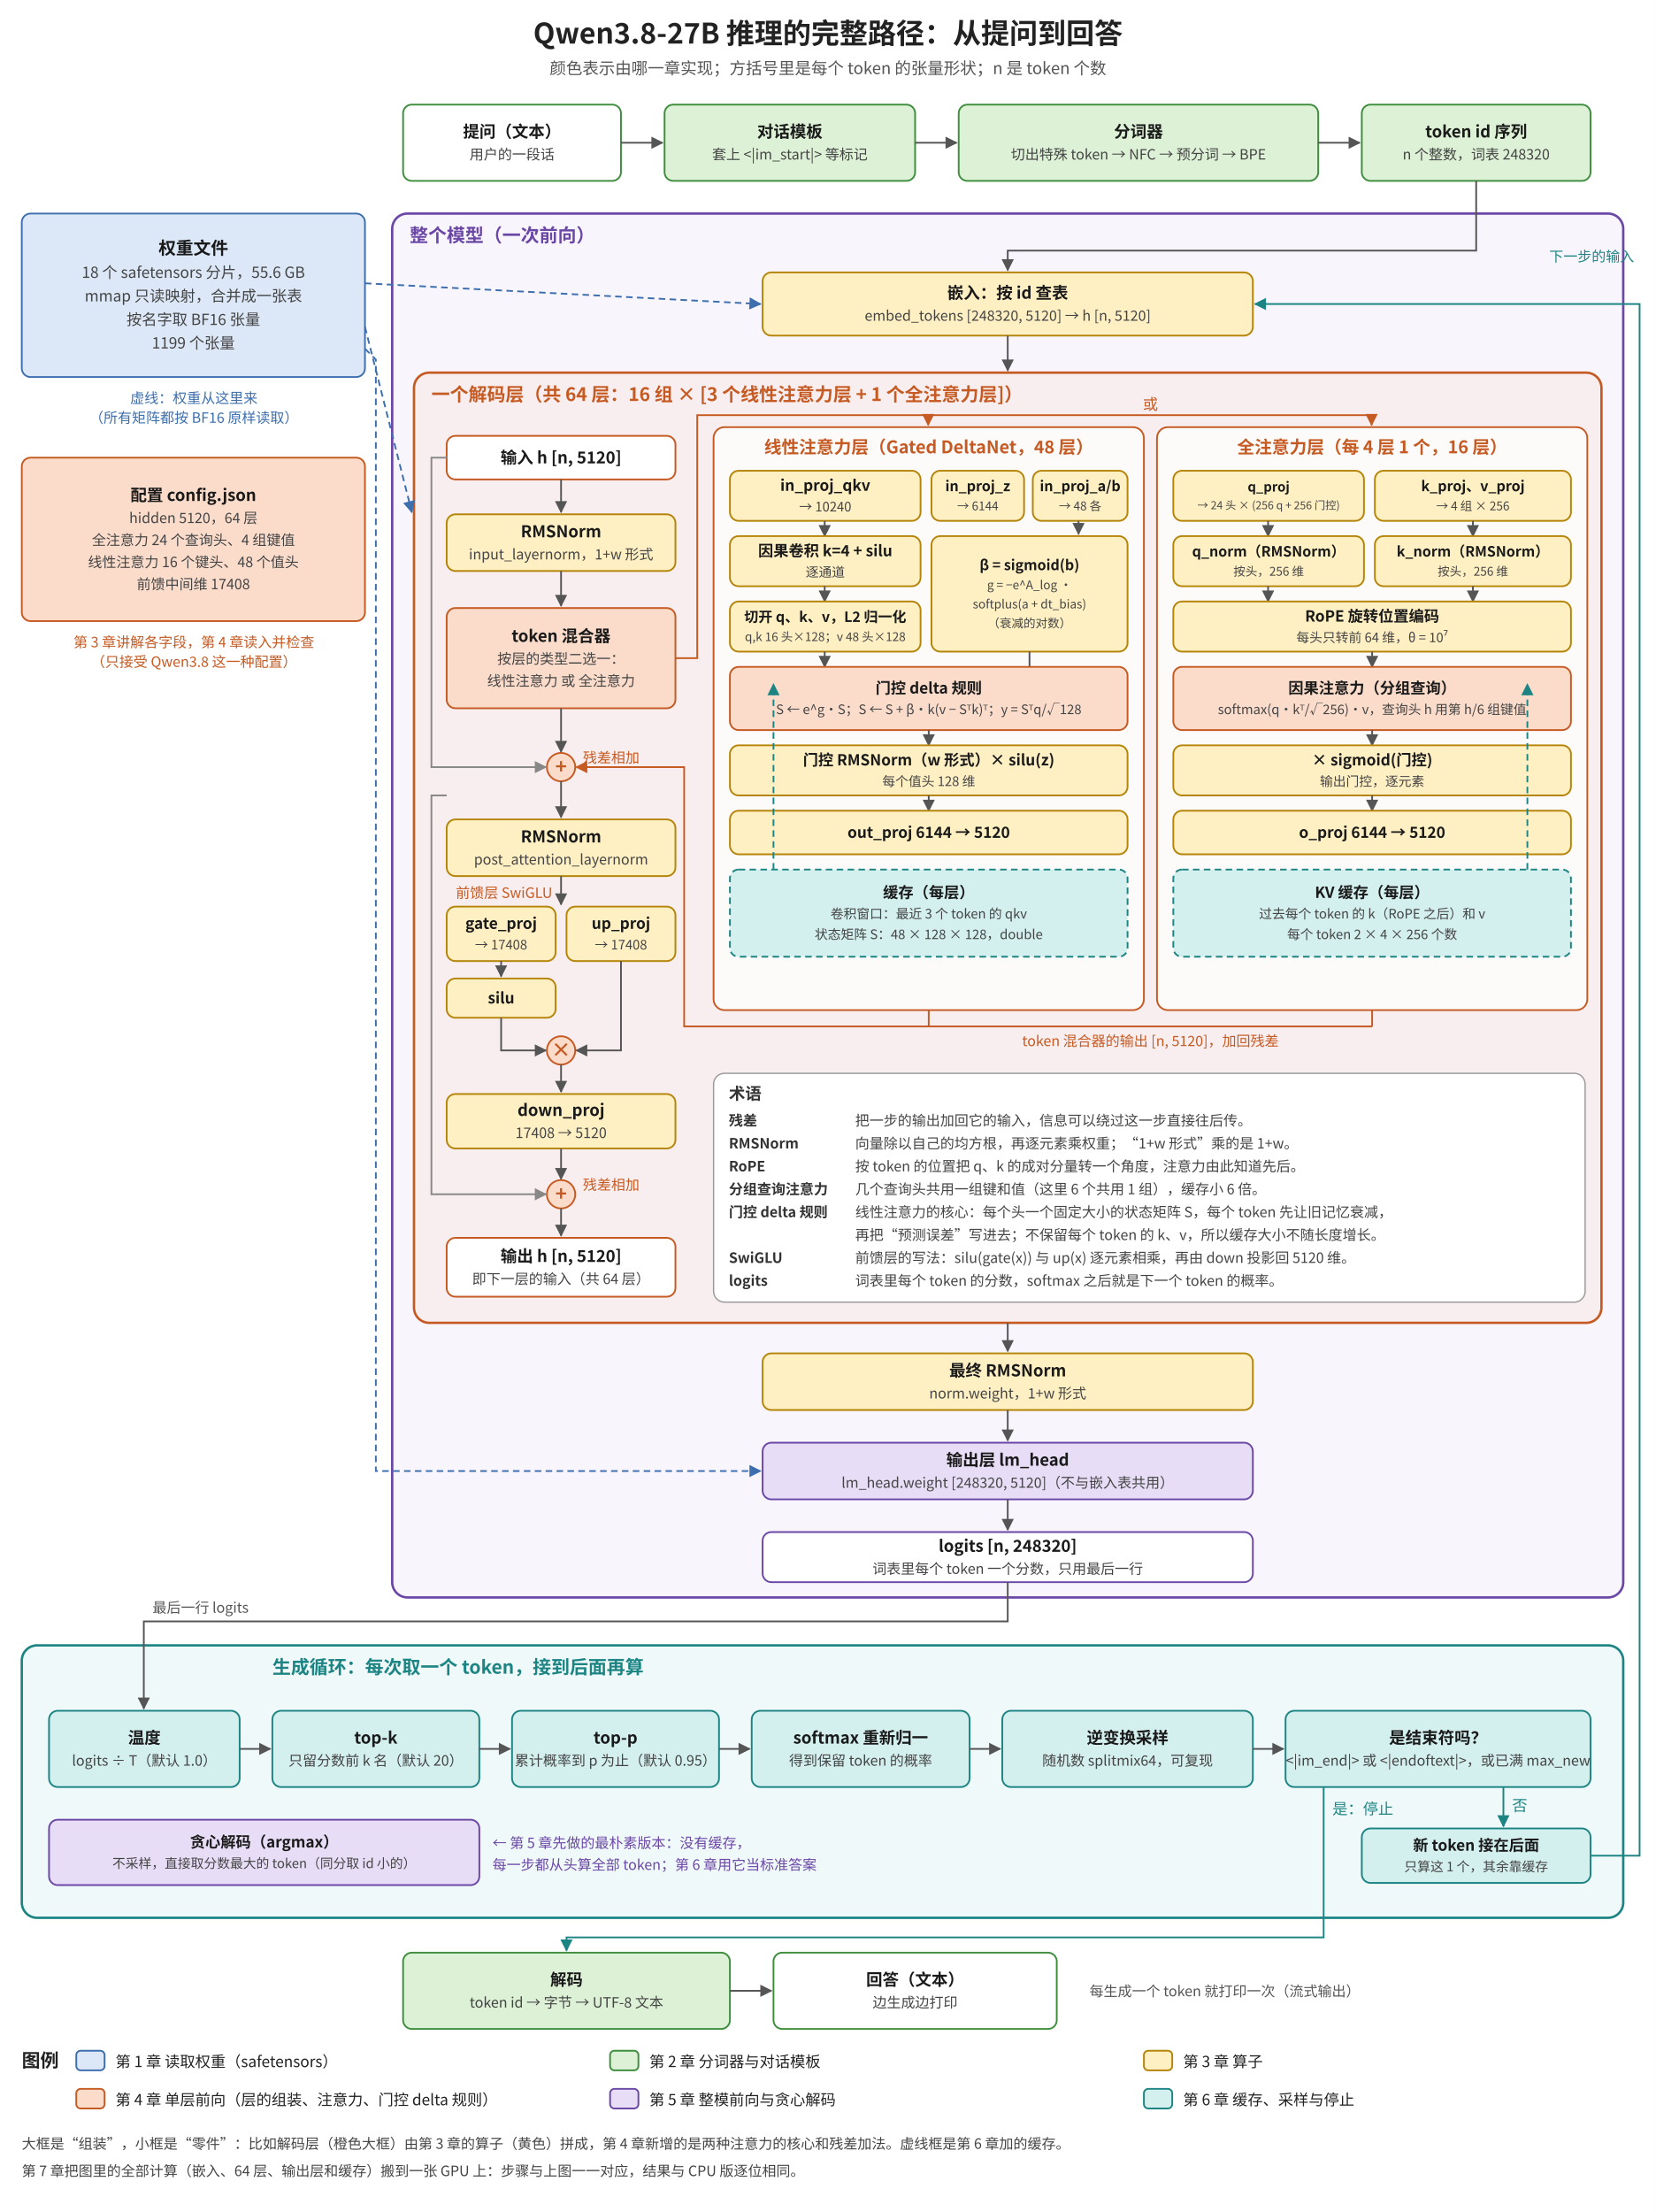
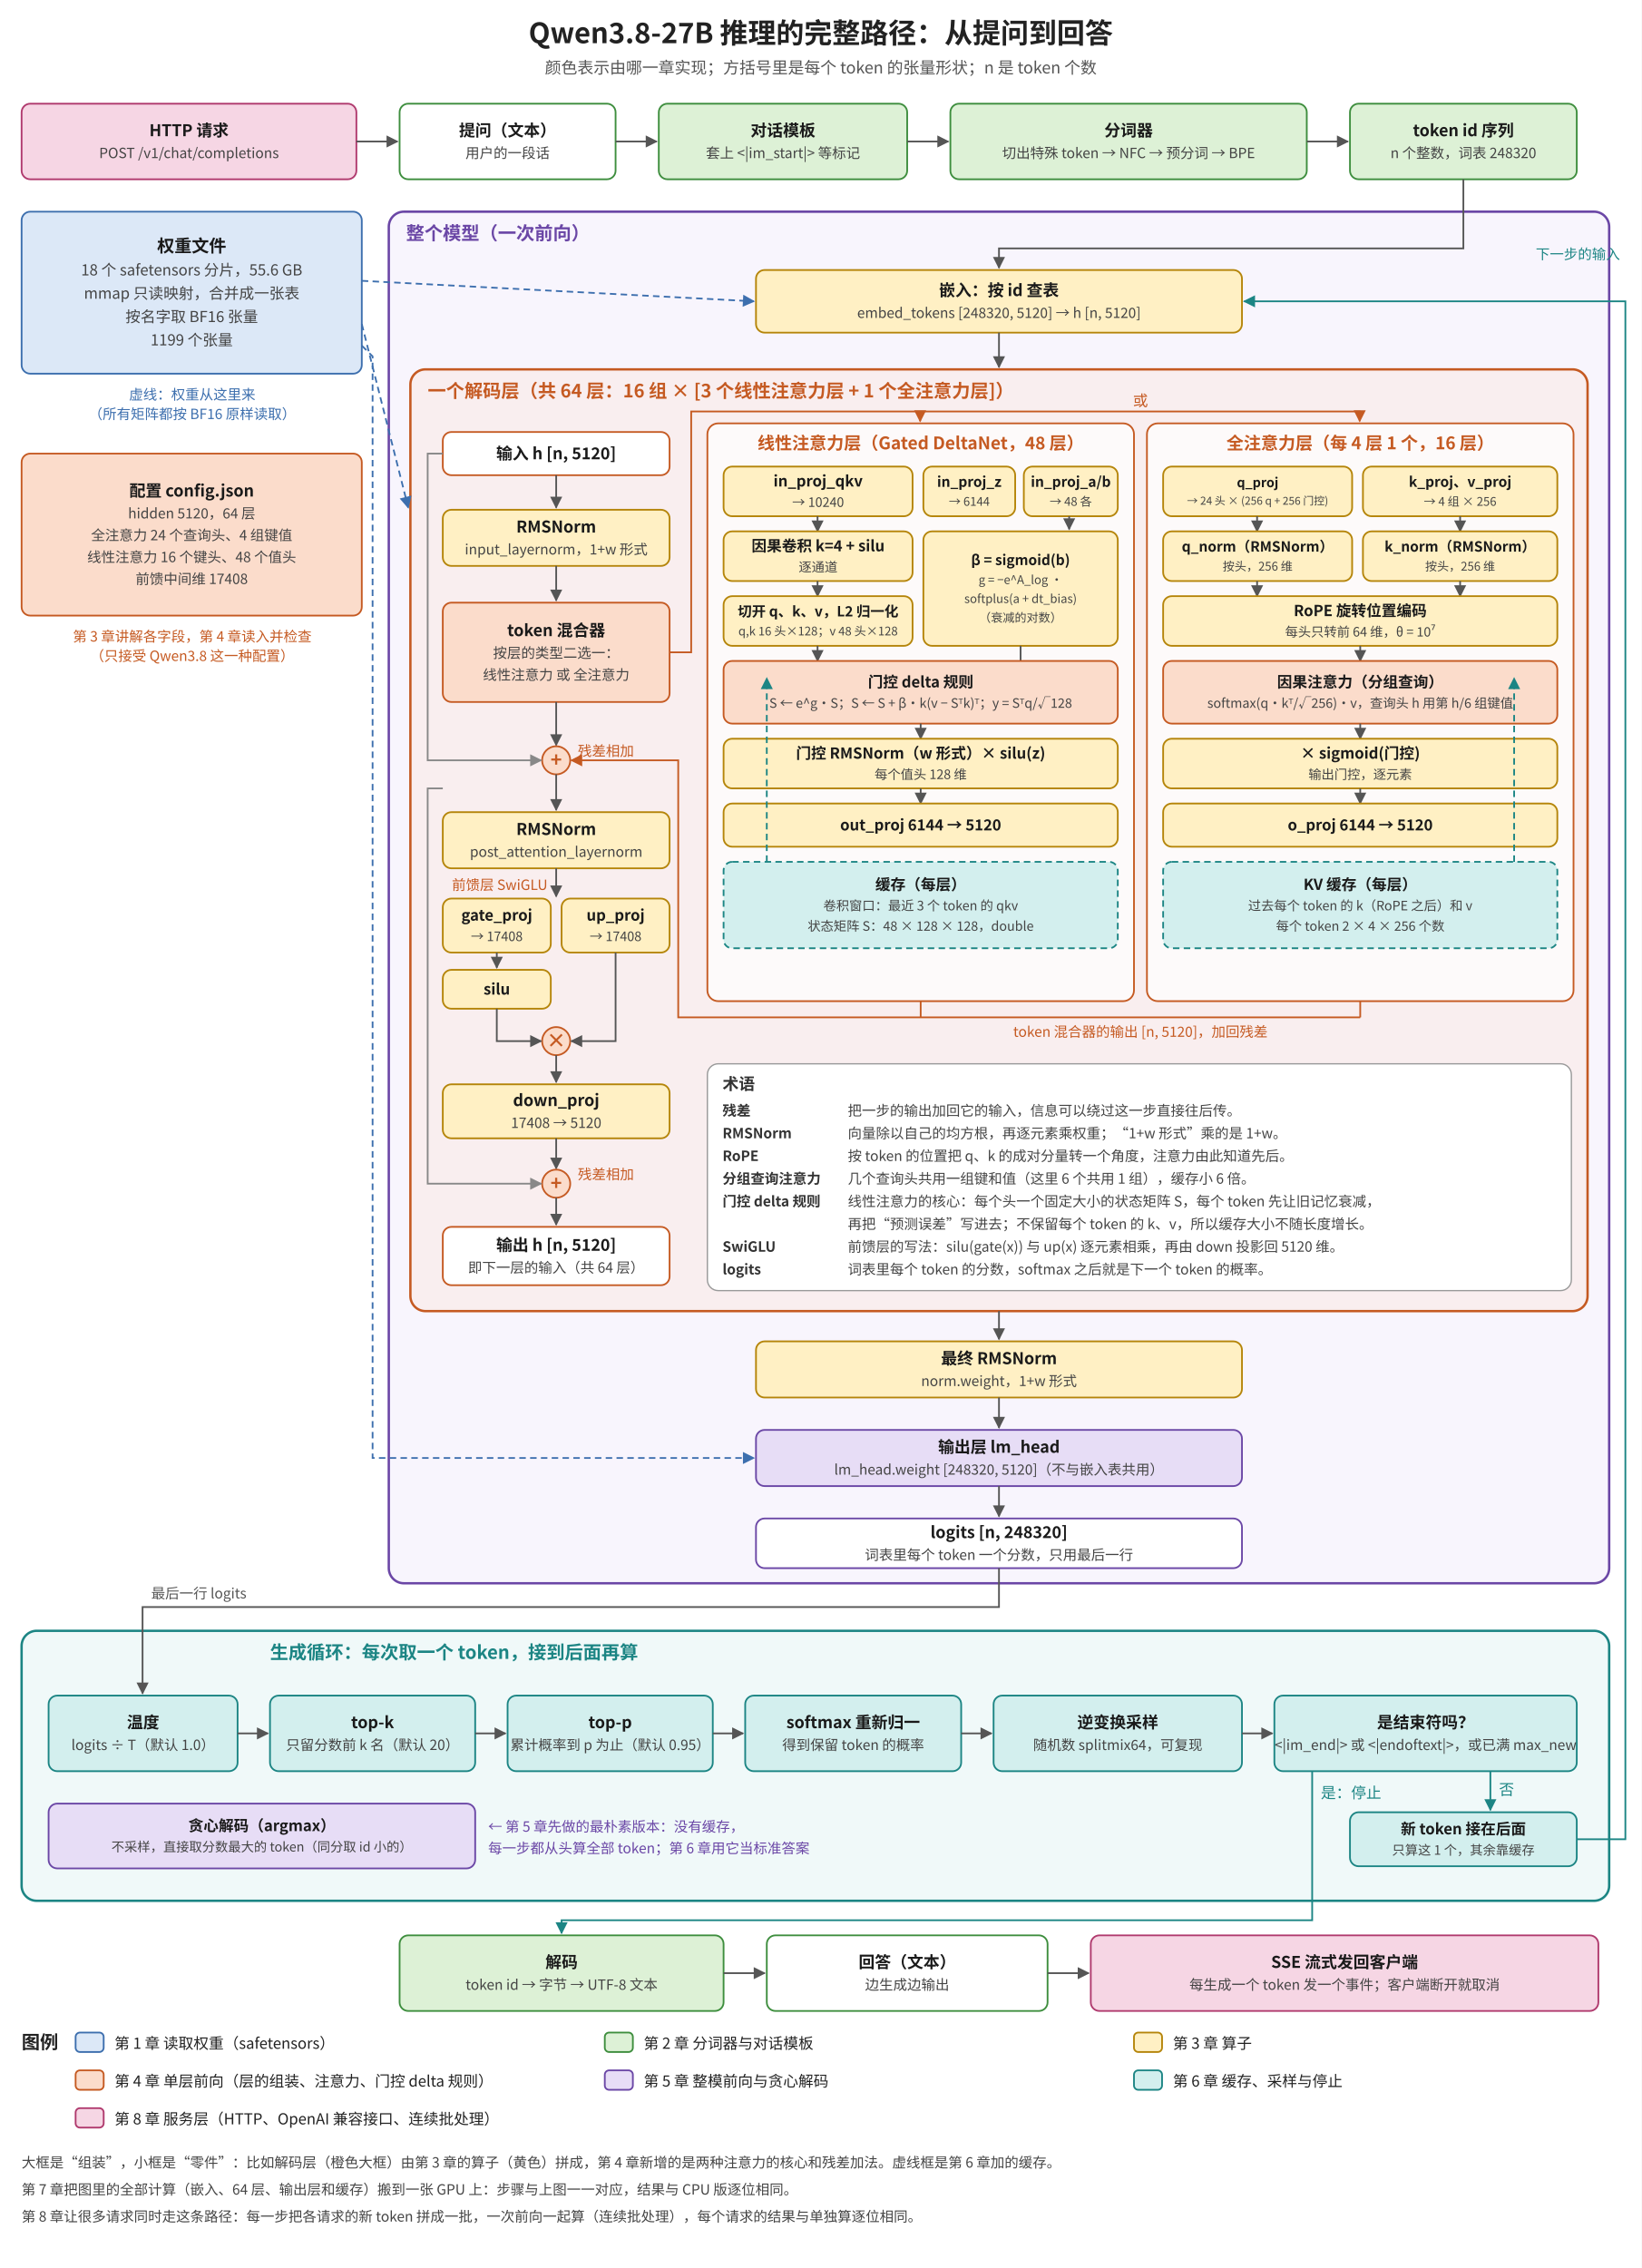
- <svg xmlns="http://www.w3.org/2000/svg" width="1520" height="2030" viewBox="0 0 1520 2030" font-family="PingFang SC, Hiragino Sans GB, Noto Sans CJK SC, Source Han Sans SC, Microsoft YaHei, WenQuanYi Zen Hei, sans-serif">
+ <svg xmlns="http://www.w3.org/2000/svg" width="1520" height="2100" viewBox="0 0 1520 2100" font-family="PingFang SC, Hiragino Sans GB, Noto Sans CJK SC, Source Han Sans SC, Microsoft YaHei, WenQuanYi Zen Hei, sans-serif">
  <defs>
    <marker id="ah" viewBox="0 0 10 10" refX="9" refY="5" markerWidth="7" markerHeight="7" orient="auto-start-reverse">
      <path d="M0,0 L10,5 L0,10 z" fill="context-stroke" />
    </marker>
  </defs>
-   <rect width="1520" height="2030" fill="#FFFFFF" />
+   <rect width="1520" height="2100" fill="#FFFFFF" />
  <text x="760.0" y="40" font-size="26" text-anchor="middle" font-weight="bold" fill="#222">Qwen3.8-27B 推理的完整路径：从提问到回答</text>
  <text x="760.0" y="68" font-size="15" text-anchor="middle" font-weight="normal" fill="#555">颜色表示由哪一章实现；方括号里是每个 token 的张量形状；n 是 token 个数</text>
+   <rect x="20" y="96" width="310" height="70" rx="8" fill="#F6D6E4" stroke="#B03A6E" stroke-width="1.6" />
+   <text x="175.0" y="126.125" font-size="15" text-anchor="middle" font-weight="bold" fill="#1a1a1a">HTTP 请求</text>
+   <text x="175.0" y="146.375" font-size="13" text-anchor="middle" font-weight="normal" fill="#444">POST /v1/chat/completions</text>
+   <path d="M330,131 L368,131" fill="none" stroke="#555" stroke-width="1.6" marker-end="url(#ah)" />
  <rect x="370" y="96" width="200" height="70" rx="8" fill="#FFFFFF" stroke="#3E8E3E" stroke-width="1.6" />
  <text x="470.0" y="126.125" font-size="15" text-anchor="middle" font-weight="bold" fill="#1a1a1a">提问（文本）</text>
  <text x="470.0" y="146.375" font-size="13" text-anchor="middle" font-weight="normal" fill="#444">用户的一段话</text>
  <rect x="610" y="96" width="230" height="70" rx="8" fill="#DDF1D6" stroke="#3E8E3E" stroke-width="1.6" />
  <text x="725.0" y="126.125" font-size="15" text-anchor="middle" font-weight="bold" fill="#1a1a1a">对话模板</text>
  <text x="725.0" y="146.375" font-size="13" text-anchor="middle" font-weight="normal" fill="#444">套上 &lt;|im_start|&gt; 等标记</text>
  <rect x="880" y="96" width="330" height="70" rx="8" fill="#DDF1D6" stroke="#3E8E3E" stroke-width="1.6" />
  <text x="1045.0" y="126.125" font-size="15" text-anchor="middle" font-weight="bold" fill="#1a1a1a">分词器</text>
  <text x="1045.0" y="146.375" font-size="13" text-anchor="middle" font-weight="normal" fill="#444">切出特殊 token → NFC → 预分词 → BPE</text>
  <rect x="1250" y="96" width="210" height="70" rx="8" fill="#DDF1D6" stroke="#3E8E3E" stroke-width="1.6" />
  <text x="1355.0" y="126.125" font-size="15" text-anchor="middle" font-weight="bold" fill="#1a1a1a">token id 序列</text>
  <text x="1355.0" y="146.375" font-size="13" text-anchor="middle" font-weight="normal" fill="#444">n 个整数，词表 248320</text>
  <path d="M570,131 L608,131" fill="none" stroke="#555" stroke-width="1.6" marker-end="url(#ah)" />
  <path d="M840,131 L878,131" fill="none" stroke="#555" stroke-width="1.6" marker-end="url(#ah)" />
  <path d="M1210,131 L1248,131" fill="none" stroke="#555" stroke-width="1.6" marker-end="url(#ah)" />
  <rect x="360" y="196" width="1130" height="1270" rx="14" fill="#E7DDF6" fill-opacity="0.3" stroke="#6B47A6" stroke-width="2.2" />
  <text x="376" y="222" font-size="17" text-anchor="start" font-weight="bold" fill="#6B47A6">整个模型（一次前向）</text>
  <path d="M1355,166 L1355,230 L925,230 L925,248" fill="none" stroke="#555" stroke-width="1.6" marker-end="url(#ah)" />
  <rect x="700" y="250" width="450" height="58" rx="8" fill="#FFF0C4" stroke="#B5850A" stroke-width="1.6" />
  <text x="925.0" y="274.125" font-size="15" text-anchor="middle" font-weight="bold" fill="#1a1a1a">嵌入：按 id 查表</text>
  <text x="925.0" y="294.375" font-size="13" text-anchor="middle" font-weight="normal" fill="#444">embed_tokens [248320, 5120] → h [n, 5120]</text>
  <path d="M925,308 L925,340" fill="none" stroke="#555" stroke-width="1.6" marker-end="url(#ah)" />
  <rect x="380" y="342" width="1090" height="872" rx="14" fill="#FBDCCB" fill-opacity="0.3" stroke="#C55A22" stroke-width="2.2" />
  <text x="396" y="368" font-size="17" text-anchor="start" font-weight="bold" fill="#C55A22">一个解码层（共 64 层：16 组 × [3 个线性注意力层 + 1 个全注意力层]）</text>
  <rect x="410" y="400" width="210" height="40" rx="8" fill="#FFFFFF" stroke="#C55A22" stroke-width="1.6" />
  <text x="515.0" y="425.25" font-size="15" text-anchor="middle" font-weight="bold" fill="#1a1a1a">输入 h [n, 5120]</text>
  <path d="M515.0,440 L515.0,470" fill="none" stroke="#555" stroke-width="1.6" marker-end="url(#ah)" />
  <rect x="410" y="472" width="210" height="52" rx="8" fill="#FFF0C4" stroke="#B5850A" stroke-width="1.6" />
  <text x="515.0" y="493.125" font-size="15" text-anchor="middle" font-weight="bold" fill="#1a1a1a">RMSNorm</text>
  <text x="515.0" y="513.375" font-size="13" text-anchor="middle" font-weight="normal" fill="#444">input_layernorm，1+w 形式</text>
  <path d="M515.0,524 L515.0,556" fill="none" stroke="#555" stroke-width="1.6" marker-end="url(#ah)" />
  <rect x="410" y="558" width="210" height="92" rx="8" fill="#FBDCCB" stroke="#C55A22" stroke-width="1.6" />
  <text x="515.0" y="589.0" font-size="15" text-anchor="middle" font-weight="bold" fill="#1a1a1a">token 混合器</text>
  <text x="515.0" y="609.25" font-size="13" text-anchor="middle" font-weight="normal" fill="#444">按层的类型二选一：</text>
  <text x="515.0" y="629.5" font-size="13" text-anchor="middle" font-weight="normal" fill="#444">线性注意力 或 全注意力</text>
  <path d="M620,604 L640,604 L640,381 L1259,381 L1259,390" fill="none" stroke="#C55A22" stroke-width="1.6" marker-end="url(#ah)" />
  <path d="M852,381 L852,390" fill="none" stroke="#C55A22" stroke-width="1.6" marker-end="url(#ah)" />
  <text x="1056" y="376" font-size="14" text-anchor="middle" font-weight="normal" fill="#C55A22">或</text>
  <path d="M515.0,650 L515.0,690" fill="none" stroke="#555" stroke-width="1.6" marker-end="url(#ah)" />
  <circle cx="515.0" cy="704" r="13" fill="#FBDCCB" stroke="#C55A22" stroke-width="1.6" />
  <text x="515.0" y="710" font-size="18" text-anchor="middle" font-weight="bold" fill="#C55A22">+</text>
  <path d="M410,420 L396,420 L396,704 L501.0,704" fill="none" stroke="#888" stroke-width="1.6" marker-end="url(#ah)" />
  <text x="535.0" y="700" font-size="13" text-anchor="start" font-weight="normal" fill="#C55A22">残差相加</text>
  <path d="M515.0,717 L515.0,750" fill="none" stroke="#555" stroke-width="1.6" marker-end="url(#ah)" />
  <rect x="410" y="752" width="210" height="52" rx="8" fill="#FFF0C4" stroke="#B5850A" stroke-width="1.6" />
  <text x="515.0" y="773.125" font-size="15" text-anchor="middle" font-weight="bold" fill="#1a1a1a">RMSNorm</text>
  <text x="515.0" y="793.375" font-size="13" text-anchor="middle" font-weight="normal" fill="#444">post_attention_layernorm</text>
  <path d="M515.0,804 L515.0,830" fill="none" stroke="#555" stroke-width="1.6" marker-end="url(#ah)" />
  <rect x="410" y="832" width="100" height="50" rx="8" fill="#FFF0C4" stroke="#B5850A" stroke-width="1.6" />
  <text x="460.0" y="852.45" font-size="14" text-anchor="middle" font-weight="bold" fill="#1a1a1a">gate_proj</text>
  <text x="460.0" y="871.35" font-size="12" text-anchor="middle" font-weight="normal" fill="#444">→ 17408</text>
  <rect x="520" y="832" width="100" height="50" rx="8" fill="#FFF0C4" stroke="#B5850A" stroke-width="1.6" />
  <text x="570.0" y="852.45" font-size="14" text-anchor="middle" font-weight="bold" fill="#1a1a1a">up_proj</text>
  <text x="570.0" y="871.35" font-size="12" text-anchor="middle" font-weight="normal" fill="#444">→ 17408</text>
  <rect x="410" y="898" width="100" height="36" rx="8" fill="#FFF0C4" stroke="#B5850A" stroke-width="1.6" />
  <text x="460.0" y="920.9" font-size="14" text-anchor="middle" font-weight="bold" fill="#1a1a1a">silu</text>
  <path d="M460,882 L460,896" fill="none" stroke="#555" stroke-width="1.6" marker-end="url(#ah)" />
  <circle cx="515.0" cy="964" r="13" fill="#FBDCCB" stroke="#C55A22" stroke-width="1.6" />
  <text x="515.0" y="970" font-size="18" text-anchor="middle" font-weight="bold" fill="#C55A22">×</text>
  <path d="M460,934 L460,964 L501.0,964" fill="none" stroke="#555" stroke-width="1.6" marker-end="url(#ah)" />
  <path d="M570,882 L570,964 L529.0,964" fill="none" stroke="#555" stroke-width="1.6" marker-end="url(#ah)" />
  <path d="M515.0,977 L515.0,1002" fill="none" stroke="#555" stroke-width="1.6" marker-end="url(#ah)" />
  <rect x="410" y="1004" width="210" height="50" rx="8" fill="#FFF0C4" stroke="#B5850A" stroke-width="1.6" />
  <text x="515.0" y="1024.125" font-size="15" text-anchor="middle" font-weight="bold" fill="#1a1a1a">down_proj</text>
  <text x="515.0" y="1044.375" font-size="13" text-anchor="middle" font-weight="normal" fill="#444">17408 → 5120</text>
  <text x="507.0" y="824" font-size="13" text-anchor="end" font-weight="normal" fill="#C55A22">前馈层 SwiGLU</text>
  <path d="M515.0,1054 L515.0,1082" fill="none" stroke="#555" stroke-width="1.6" marker-end="url(#ah)" />
  <circle cx="515.0" cy="1096" r="13" fill="#FBDCCB" stroke="#C55A22" stroke-width="1.6" />
  <text x="515.0" y="1102" font-size="18" text-anchor="middle" font-weight="bold" fill="#C55A22">+</text>
  <path d="M410,730 L396,730 L396,1096 L501.0,1096" fill="none" stroke="#888" stroke-width="1.6" marker-end="url(#ah)" />
  <text x="535.0" y="1092" font-size="13" text-anchor="start" font-weight="normal" fill="#C55A22">残差相加</text>
  <path d="M515.0,1109 L515.0,1134" fill="none" stroke="#555" stroke-width="1.6" marker-end="url(#ah)" />
  <rect x="410" y="1136" width="210" height="54" rx="8" fill="#FFFFFF" stroke="#C55A22" stroke-width="1.6" />
  <text x="515.0" y="1158.125" font-size="15" text-anchor="middle" font-weight="bold" fill="#1a1a1a">输出 h [n, 5120]</text>
  <text x="515.0" y="1178.375" font-size="13" text-anchor="middle" font-weight="normal" fill="#444">即下一层的输入（共 64 层）</text>
  <rect x="655" y="392" width="395" height="535" rx="10" fill="#FFFFFF" fill-opacity="0.7" stroke="#C55A22" stroke-width="1.6" />
  <text x="852.5" y="416" font-size="16" text-anchor="middle" font-weight="bold" fill="#C55A22">线性注意力层（Gated DeltaNet，48 层）</text>
  <rect x="670" y="432" width="175" height="46" rx="8" fill="#FFF0C4" stroke="#B5850A" stroke-width="1.6" />
  <text x="757.5" y="450.45" font-size="14" text-anchor="middle" font-weight="bold" fill="#1a1a1a">in_proj_qkv</text>
  <text x="757.5" y="469.35" font-size="12" text-anchor="middle" font-weight="normal" fill="#444">→ 10240</text>
  <rect x="855" y="432" width="85" height="46" rx="8" fill="#FFF0C4" stroke="#B5850A" stroke-width="1.6" />
  <text x="897.5" y="450.775" font-size="13" text-anchor="middle" font-weight="bold" fill="#1a1a1a">in_proj_z</text>
  <text x="897.5" y="468.325" font-size="11" text-anchor="middle" font-weight="normal" fill="#444">→ 6144</text>
  <rect x="948" y="432" width="87" height="46" rx="8" fill="#FFF0C4" stroke="#B5850A" stroke-width="1.6" />
  <text x="991.5" y="450.775" font-size="13" text-anchor="middle" font-weight="bold" fill="#1a1a1a">in_proj_a/b</text>
  <text x="991.5" y="468.325" font-size="11" text-anchor="middle" font-weight="normal" fill="#444">→ 48 各</text>
  <path d="M757,478 L757,492" fill="none" stroke="#555" stroke-width="1.6" marker-end="url(#ah)" />
  <rect x="670" y="492" width="175" height="46" rx="8" fill="#FFF0C4" stroke="#B5850A" stroke-width="1.6" />
  <text x="757.5" y="510.45" font-size="14" text-anchor="middle" font-weight="bold" fill="#1a1a1a">因果卷积 k=4 + silu</text>
  <text x="757.5" y="529.35" font-size="12" text-anchor="middle" font-weight="normal" fill="#444">逐通道</text>
  <path d="M757,538 L757,552" fill="none" stroke="#555" stroke-width="1.6" marker-end="url(#ah)" />
  <rect x="670" y="552" width="175" height="46" rx="8" fill="#FFF0C4" stroke="#B5850A" stroke-width="1.6" />
  <text x="757.5" y="570.775" font-size="13" text-anchor="middle" font-weight="bold" fill="#1a1a1a">切开 q、k、v，L2 归一化</text>
  <text x="757.5" y="588.325" font-size="11" text-anchor="middle" font-weight="normal" fill="#444">q,k 16 头×128；v 48 头×128</text>
  <rect x="855" y="492" width="180" height="106" rx="8" fill="#FFF0C4" stroke="#B5850A" stroke-width="1.6" />
  <text x="945.0" y="523.225" font-size="13" text-anchor="middle" font-weight="bold" fill="#1a1a1a">β = sigmoid(b)</text>
  <text x="945.0" y="540.775" font-size="11" text-anchor="middle" font-weight="normal" fill="#444">g = −e^A_log ·</text>
  <text x="945.0" y="558.325" font-size="11" text-anchor="middle" font-weight="normal" fill="#444">softplus(a + dt_bias)</text>
  <text x="945.0" y="575.875" font-size="11" text-anchor="middle" font-weight="normal" fill="#444">（衰减的对数）</text>
  <path d="M990,478 L990,490" fill="none" stroke="#555" stroke-width="1.6" marker-end="url(#ah)" />
  <path d="M757,598 L757,612" fill="none" stroke="#555" stroke-width="1.6" marker-end="url(#ah)" />
  <path d="M945,598 L945,632 L1035,632" fill="none" stroke="#555" stroke-width="1.6" />
  <rect x="670" y="612" width="365" height="58" rx="8" fill="#FBDCCB" stroke="#C55A22" stroke-width="1.6" />
  <text x="852.5" y="636.45" font-size="14" text-anchor="middle" font-weight="bold" fill="#1a1a1a">门控 delta 规则</text>
  <text x="852.5" y="655.35" font-size="12" text-anchor="middle" font-weight="normal" fill="#444">S ← e^g·S；S ← S + β·k(v − Sᵀk)ᵀ；y = Sᵀq/√128</text>
  <path d="M852.5,670 L852.5,684" fill="none" stroke="#555" stroke-width="1.6" marker-end="url(#ah)" />
  <rect x="670" y="684" width="365" height="46" rx="8" fill="#FFF0C4" stroke="#B5850A" stroke-width="1.6" />
  <text x="852.5" y="702.45" font-size="14" text-anchor="middle" font-weight="bold" fill="#1a1a1a">门控 RMSNorm（w 形式）× silu(z)</text>
  <text x="852.5" y="721.35" font-size="12" text-anchor="middle" font-weight="normal" fill="#444">每个值头 128 维</text>
  <path d="M852.5,730 L852.5,744" fill="none" stroke="#555" stroke-width="1.6" marker-end="url(#ah)" />
  <rect x="670" y="744" width="365" height="40" rx="8" fill="#FFF0C4" stroke="#B5850A" stroke-width="1.6" />
  <text x="852.5" y="768.9" font-size="14" text-anchor="middle" font-weight="bold" fill="#1a1a1a">out_proj  6144 → 5120</text>
  <rect x="670" y="798" width="365" height="80" rx="8" fill="#D3EFEE" stroke="#1C8584" stroke-width="1.6" stroke-dasharray="6 4" />
  <text x="852.5" y="824.0" font-size="14" text-anchor="middle" font-weight="bold" fill="#1a1a1a">缓存（每层）</text>
  <text x="852.5" y="842.9" font-size="12" text-anchor="middle" font-weight="normal" fill="#444">卷积窗口：最近 3 个 token 的 qkv</text>
  <text x="852.5" y="861.8" font-size="12" text-anchor="middle" font-weight="normal" fill="#444">状态矩阵 S：48 × 128 × 128，double</text>
  <path d="M710,798 L710,628" fill="none" stroke="#1C8584" stroke-width="1.6" stroke-dasharray="6 4" marker-end="url(#ah)" />
  <rect x="1062" y="392" width="395" height="535" rx="10" fill="#FFFFFF" fill-opacity="0.7" stroke="#C55A22" stroke-width="1.6" />
  <text x="1259.5" y="416" font-size="16" text-anchor="middle" font-weight="bold" fill="#C55A22">全注意力层（每 4 层 1 个，16 层）</text>
  <rect x="1077" y="432" width="175" height="46" rx="8" fill="#FFF0C4" stroke="#B5850A" stroke-width="1.6" />
  <text x="1164.5" y="451.1" font-size="12" text-anchor="middle" font-weight="bold" fill="#1a1a1a">q_proj</text>
  <text x="1164.5" y="467.3" font-size="10" text-anchor="middle" font-weight="normal" fill="#444">→ 24 头 × (256 q + 256 门控)</text>
  <rect x="1262" y="432" width="180" height="46" rx="8" fill="#FFF0C4" stroke="#B5850A" stroke-width="1.6" />
  <text x="1352.0" y="450.775" font-size="13" text-anchor="middle" font-weight="bold" fill="#1a1a1a">k_proj、v_proj</text>
  <text x="1352.0" y="468.325" font-size="11" text-anchor="middle" font-weight="normal" fill="#444">→ 4 组 × 256</text>
  <path d="M1164,478 L1164,492" fill="none" stroke="#555" stroke-width="1.6" marker-end="url(#ah)" />
  <path d="M1352,478 L1352,492" fill="none" stroke="#555" stroke-width="1.6" marker-end="url(#ah)" />
  <rect x="1077" y="492" width="175" height="46" rx="8" fill="#FFF0C4" stroke="#B5850A" stroke-width="1.6" />
  <text x="1164.5" y="510.775" font-size="13" text-anchor="middle" font-weight="bold" fill="#1a1a1a">q_norm（RMSNorm）</text>
  <text x="1164.5" y="528.325" font-size="11" text-anchor="middle" font-weight="normal" fill="#444">按头，256 维</text>
  <rect x="1262" y="492" width="180" height="46" rx="8" fill="#FFF0C4" stroke="#B5850A" stroke-width="1.6" />
  <text x="1352.0" y="510.775" font-size="13" text-anchor="middle" font-weight="bold" fill="#1a1a1a">k_norm（RMSNorm）</text>
  <text x="1352.0" y="528.325" font-size="11" text-anchor="middle" font-weight="normal" fill="#444">按头，256 维</text>
  <path d="M1164,538 L1164,552" fill="none" stroke="#555" stroke-width="1.6" marker-end="url(#ah)" />
  <path d="M1352,538 L1352,552" fill="none" stroke="#555" stroke-width="1.6" marker-end="url(#ah)" />
  <rect x="1077" y="552" width="365" height="46" rx="8" fill="#FFF0C4" stroke="#B5850A" stroke-width="1.6" />
  <text x="1259.5" y="570.45" font-size="14" text-anchor="middle" font-weight="bold" fill="#1a1a1a">RoPE 旋转位置编码</text>
  <text x="1259.5" y="589.35" font-size="12" text-anchor="middle" font-weight="normal" fill="#444">每头只转前 64 维，θ = 10⁷</text>
  <path d="M1259.5,598 L1259.5,612" fill="none" stroke="#555" stroke-width="1.6" marker-end="url(#ah)" />
  <rect x="1077" y="612" width="365" height="58" rx="8" fill="#FBDCCB" stroke="#C55A22" stroke-width="1.6" />
  <text x="1259.5" y="636.45" font-size="14" text-anchor="middle" font-weight="bold" fill="#1a1a1a">因果注意力（分组查询）</text>
  <text x="1259.5" y="655.35" font-size="12" text-anchor="middle" font-weight="normal" fill="#444">softmax(q·kᵀ/√256)·v，查询头 h 用第 h/6 组键值</text>
  <path d="M1259.5,670 L1259.5,684" fill="none" stroke="#555" stroke-width="1.6" marker-end="url(#ah)" />
  <rect x="1077" y="684" width="365" height="46" rx="8" fill="#FFF0C4" stroke="#B5850A" stroke-width="1.6" />
  <text x="1259.5" y="702.45" font-size="14" text-anchor="middle" font-weight="bold" fill="#1a1a1a">× sigmoid(门控)</text>
  <text x="1259.5" y="721.35" font-size="12" text-anchor="middle" font-weight="normal" fill="#444">输出门控，逐元素</text>
  <path d="M1259.5,730 L1259.5,744" fill="none" stroke="#555" stroke-width="1.6" marker-end="url(#ah)" />
  <rect x="1077" y="744" width="365" height="40" rx="8" fill="#FFF0C4" stroke="#B5850A" stroke-width="1.6" />
  <text x="1259.5" y="768.9" font-size="14" text-anchor="middle" font-weight="bold" fill="#1a1a1a">o_proj  6144 → 5120</text>
  <rect x="1077" y="798" width="365" height="80" rx="8" fill="#D3EFEE" stroke="#1C8584" stroke-width="1.6" stroke-dasharray="6 4" />
  <text x="1259.5" y="824.0" font-size="14" text-anchor="middle" font-weight="bold" fill="#1a1a1a">KV 缓存（每层）</text>
  <text x="1259.5" y="842.9" font-size="12" text-anchor="middle" font-weight="normal" fill="#444">过去每个 token 的 k（RoPE 之后）和 v</text>
  <text x="1259.5" y="861.8" font-size="12" text-anchor="middle" font-weight="normal" fill="#444">每个 token 2 × 4 × 256 个数</text>
  <path d="M1402,798 L1402,628" fill="none" stroke="#1C8584" stroke-width="1.6" stroke-dasharray="6 4" marker-end="url(#ah)" />
  <path d="M852.5,927 L852.5,942" fill="none" stroke="#C55A22" stroke-width="1.6" />
  <path d="M1259.5,927 L1259.5,942" fill="none" stroke="#C55A22" stroke-width="1.6" />
  <path d="M1259.5,942 L628,942 L628,704 L529.0,704" fill="none" stroke="#C55A22" stroke-width="1.6" marker-end="url(#ah)" />
  <text x="1056" y="960" font-size="13" text-anchor="middle" font-weight="normal" fill="#C55A22">token 混合器的输出 [n, 5120]，加回残差</text>
  <rect x="655" y="985" width="800" height="210" rx="10" fill="#FFFFFF" stroke="#999" stroke-width="1.2" />
  <text x="669" y="1009" font-size="15" text-anchor="start" font-weight="bold" fill="#333">术语</text>
  <text x="669" y="1033" font-size="13" text-anchor="start" font-weight="bold" fill="#333">残差</text>
  <text x="785" y="1033" font-size="13" text-anchor="start" font-weight="normal" fill="#444">把一步的输出加回它的输入，信息可以绕过这一步直接往后传。</text>
  <text x="669" y="1054" font-size="13" text-anchor="start" font-weight="bold" fill="#333">RMSNorm</text>
  <text x="785" y="1054" font-size="13" text-anchor="start" font-weight="normal" fill="#444">向量除以自己的均方根，再逐元素乘权重；“1+w 形式”乘的是 1+w。</text>
  <text x="669" y="1075" font-size="13" text-anchor="start" font-weight="bold" fill="#333">RoPE</text>
  <text x="785" y="1075" font-size="13" text-anchor="start" font-weight="normal" fill="#444">按 token 的位置把 q、k 的成对分量转一个角度，注意力由此知道先后。</text>
  <text x="669" y="1096" font-size="13" text-anchor="start" font-weight="bold" fill="#333">分组查询注意力</text>
  <text x="785" y="1096" font-size="13" text-anchor="start" font-weight="normal" fill="#444">几个查询头共用一组键和值（这里 6 个共用 1 组），缓存小 6 倍。</text>
  <text x="669" y="1117" font-size="13" text-anchor="start" font-weight="bold" fill="#333">门控 delta 规则</text>
  <text x="785" y="1117" font-size="13" text-anchor="start" font-weight="normal" fill="#444">线性注意力的核心：每个头一个固定大小的状态矩阵 S，每个 token 先让旧记忆衰减，</text>
  <text x="785" y="1138" font-size="13" text-anchor="start" font-weight="normal" fill="#444">再把“预测误差”写进去；不保留每个 token 的 k、v，所以缓存大小不随长度增长。</text>
  <text x="669" y="1159" font-size="13" text-anchor="start" font-weight="bold" fill="#333">SwiGLU</text>
  <text x="785" y="1159" font-size="13" text-anchor="start" font-weight="normal" fill="#444">前馈层的写法：silu(gate(x)) 与 up(x) 逐元素相乘，再由 down 投影回 5120 维。</text>
  <text x="669" y="1180" font-size="13" text-anchor="start" font-weight="bold" fill="#333">logits</text>
  <text x="785" y="1180" font-size="13" text-anchor="start" font-weight="normal" fill="#444">词表里每个 token 的分数，softmax 之后就是下一个 token 的概率。</text>
  <path d="M925,1214 L925,1240" fill="none" stroke="#555" stroke-width="1.6" marker-end="url(#ah)" />
  <rect x="700" y="1242" width="450" height="52" rx="8" fill="#FFF0C4" stroke="#B5850A" stroke-width="1.6" />
  <text x="925.0" y="1263.125" font-size="15" text-anchor="middle" font-weight="bold" fill="#1a1a1a">最终 RMSNorm</text>
  <text x="925.0" y="1283.375" font-size="13" text-anchor="middle" font-weight="normal" fill="#444">norm.weight，1+w 形式</text>
  <path d="M925,1294 L925,1322" fill="none" stroke="#555" stroke-width="1.6" marker-end="url(#ah)" />
  <rect x="700" y="1324" width="450" height="52" rx="8" fill="#E7DDF6" stroke="#6B47A6" stroke-width="1.6" />
  <text x="925.0" y="1345.125" font-size="15" text-anchor="middle" font-weight="bold" fill="#1a1a1a">输出层 lm_head</text>
  <text x="925.0" y="1365.375" font-size="13" text-anchor="middle" font-weight="normal" fill="#444">lm_head.weight [248320, 5120]（不与嵌入表共用）</text>
  <path d="M925,1376 L925,1404" fill="none" stroke="#555" stroke-width="1.6" marker-end="url(#ah)" />
  <rect x="700" y="1406" width="450" height="46" rx="8" fill="#FFFFFF" stroke="#6B47A6" stroke-width="1.6" />
  <text x="925.0" y="1424.125" font-size="15" text-anchor="middle" font-weight="bold" fill="#1a1a1a">logits [n, 248320]</text>
  <text x="925.0" y="1444.375" font-size="13" text-anchor="middle" font-weight="normal" fill="#444">词表里每个 token 一个分数，只用最后一行</text>
  <rect x="20" y="196" width="315" height="150" rx="8" fill="#DCE8F7" stroke="#3D6FAE" stroke-width="1.6" />
  <text x="177.5" y="233.4" font-size="16" text-anchor="middle" font-weight="bold" fill="#1a1a1a">权重文件</text>
  <text x="177.5" y="255.0" font-size="14" text-anchor="middle" font-weight="normal" fill="#444">18 个 safetensors 分片，55.6 GB</text>
  <text x="177.5" y="276.6" font-size="14" text-anchor="middle" font-weight="normal" fill="#444">mmap 只读映射，合并成一张表</text>
  <text x="177.5" y="298.2" font-size="14" text-anchor="middle" font-weight="normal" fill="#444">按名字取 BF16 张量</text>
  <text x="177.5" y="319.8" font-size="14" text-anchor="middle" font-weight="normal" fill="#444">1199 个张量</text>
  <path d="M335,260 L698,279" fill="none" stroke="#3D6FAE" stroke-width="1.6" stroke-dasharray="6 4" marker-end="url(#ah)" />
  <path d="M335,300 L378,470" fill="none" stroke="#3D6FAE" stroke-width="1.6" stroke-dasharray="6 4" marker-end="url(#ah)" />
  <path d="M335,320 L345,330 L345,1350 L698,1350" fill="none" stroke="#3D6FAE" stroke-width="1.6" stroke-dasharray="6 4" marker-end="url(#ah)" />
  <text x="345" y="1420" font-size="12" text-anchor="middle" font-weight="normal" fill="#555" />
  <text x="178" y="370" font-size="13" text-anchor="middle" font-weight="normal" fill="#3D6FAE">虚线：权重从这里来</text>
  <text x="178" y="388" font-size="13" text-anchor="middle" font-weight="normal" fill="#3D6FAE">（所有矩阵都按 BF16 原样读取）</text>
  <rect x="20" y="420" width="315" height="150" rx="8" fill="#FBDCCB" stroke="#C55A22" stroke-width="1.6" />
  <text x="177.5" y="459.75" font-size="15" text-anchor="middle" font-weight="bold" fill="#1a1a1a">配置 config.json</text>
  <text x="177.5" y="480.0" font-size="13" text-anchor="middle" font-weight="normal" fill="#444">hidden 5120，64 层</text>
  <text x="177.5" y="500.25" font-size="13" text-anchor="middle" font-weight="normal" fill="#444">全注意力 24 个查询头、4 组键值</text>
  <text x="177.5" y="520.5" font-size="13" text-anchor="middle" font-weight="normal" fill="#444">线性注意力 16 个键头、48 个值头</text>
  <text x="177.5" y="540.75" font-size="13" text-anchor="middle" font-weight="normal" fill="#444">前馈中间维 17408</text>
  <text x="178" y="594" font-size="13" text-anchor="middle" font-weight="normal" fill="#C55A22">第 3 章讲解各字段，第 4 章读入并检查</text>
  <text x="178" y="612" font-size="13" text-anchor="middle" font-weight="normal" fill="#C55A22">（只接受 Qwen3.8 这一种配置）</text>
  <rect x="20" y="1510" width="1470" height="250" rx="14" fill="#D3EFEE" fill-opacity="0.35" stroke="#1C8584" stroke-width="2.2" />
  <text x="250" y="1536" font-size="17" text-anchor="start" font-weight="bold" fill="#1C8584">生成循环：每次取一个 token，接到后面再算</text>
  <rect x="45" y="1570" width="175" height="70" rx="8" fill="#D3EFEE" stroke="#1C8584" stroke-width="1.6" />
  <text x="132.5" y="1600.125" font-size="15" text-anchor="middle" font-weight="bold" fill="#1a1a1a">温度</text>
  <text x="132.5" y="1620.375" font-size="13" text-anchor="middle" font-weight="normal" fill="#444">logits ÷ T（默认 1.0）</text>
  <rect x="250" y="1570" width="190" height="70" rx="8" fill="#D3EFEE" stroke="#1C8584" stroke-width="1.6" />
  <text x="345.0" y="1600.125" font-size="15" text-anchor="middle" font-weight="bold" fill="#1a1a1a">top-k</text>
  <text x="345.0" y="1620.375" font-size="13" text-anchor="middle" font-weight="normal" fill="#444">只留分数前 k 名（默认 20）</text>
  <rect x="470" y="1570" width="190" height="70" rx="8" fill="#D3EFEE" stroke="#1C8584" stroke-width="1.6" />
  <text x="565.0" y="1600.125" font-size="15" text-anchor="middle" font-weight="bold" fill="#1a1a1a">top-p</text>
  <text x="565.0" y="1620.375" font-size="13" text-anchor="middle" font-weight="normal" fill="#444">累计概率到 p 为止（默认 0.95）</text>
  <rect x="690" y="1570" width="200" height="70" rx="8" fill="#D3EFEE" stroke="#1C8584" stroke-width="1.6" />
  <text x="790.0" y="1600.125" font-size="15" text-anchor="middle" font-weight="bold" fill="#1a1a1a">softmax 重新归一</text>
  <text x="790.0" y="1620.375" font-size="13" text-anchor="middle" font-weight="normal" fill="#444">得到保留 token 的概率</text>
  <rect x="920" y="1570" width="230" height="70" rx="8" fill="#D3EFEE" stroke="#1C8584" stroke-width="1.6" />
  <text x="1035.0" y="1600.125" font-size="15" text-anchor="middle" font-weight="bold" fill="#1a1a1a">逆变换采样</text>
  <text x="1035.0" y="1620.375" font-size="13" text-anchor="middle" font-weight="normal" fill="#444">随机数 splitmix64，可复现</text>
  <rect x="1180" y="1570" width="280" height="70" rx="8" fill="#D3EFEE" stroke="#1C8584" stroke-width="1.6" />
  <text x="1320.0" y="1600.125" font-size="15" text-anchor="middle" font-weight="bold" fill="#1a1a1a">是结束符吗？</text>
  <text x="1320.0" y="1620.375" font-size="13" text-anchor="middle" font-weight="normal" fill="#444">&lt;|im_end|&gt; 或 &lt;|endoftext|&gt;，或已满 max_new</text>
  <path d="M220,1605 L248,1605" fill="none" stroke="#555" stroke-width="1.6" marker-end="url(#ah)" />
  <path d="M440,1605 L468,1605" fill="none" stroke="#555" stroke-width="1.6" marker-end="url(#ah)" />
  <path d="M660,1605 L688,1605" fill="none" stroke="#555" stroke-width="1.6" marker-end="url(#ah)" />
  <path d="M890,1605 L918,1605" fill="none" stroke="#555" stroke-width="1.6" marker-end="url(#ah)" />
  <path d="M1150,1605 L1178,1605" fill="none" stroke="#555" stroke-width="1.6" marker-end="url(#ah)" />
  <path d="M925,1452 L925,1488 L132,1488 L132,1568" fill="none" stroke="#555" stroke-width="1.6" marker-end="url(#ah)" />
  <text x="140" y="1480" font-size="13" text-anchor="start" font-weight="normal" fill="#555">最后一行 logits</text>
  <rect x="45" y="1670" width="395" height="60" rx="8" fill="#E7DDF6" stroke="#6B47A6" stroke-width="1.6" />
  <text x="242.5" y="1695.45" font-size="14" text-anchor="middle" font-weight="bold" fill="#1a1a1a">贪心解码（argmax）</text>
  <text x="242.5" y="1714.35" font-size="12" text-anchor="middle" font-weight="normal" fill="#444">不采样，直接取分数最大的 token（同分取 id 小的）</text>
  <text x="452" y="1696" font-size="13" text-anchor="start" font-weight="normal" fill="#6B47A6">← 第 5 章先做的最朴素版本：没有缓存，</text>
  <text x="452" y="1716" font-size="13" text-anchor="start" font-weight="normal" fill="#6B47A6">    每一步都从头算全部 token；第 6 章用它当标准答案</text>
  <path d="M1380,1640 L1380,1676" fill="none" stroke="#1C8584" stroke-width="1.6" marker-end="url(#ah)" />
  <text x="1388" y="1662" font-size="14" text-anchor="start" font-weight="normal" fill="#1C8584">否</text>
  <rect x="1250" y="1678" width="210" height="50" rx="8" fill="#D3EFEE" stroke="#1C8584" stroke-width="1.6" />
  <text x="1355.0" y="1698.45" font-size="14" text-anchor="middle" font-weight="bold" fill="#1a1a1a">新 token 接在后面</text>
  <text x="1355.0" y="1717.35" font-size="12" text-anchor="middle" font-weight="normal" fill="#444">只算这 1 个，其余靠缓存</text>
  <path d="M1460,1703 L1505,1703 L1505,279 L1152,279" fill="none" stroke="#1C8584" stroke-width="1.6" marker-end="url(#ah)" />
  <text x="1500" y="240" font-size="13" text-anchor="end" font-weight="normal" fill="#1C8584">下一步的输入</text>
  <text x="1495" y="900" font-size="12" text-anchor="middle" font-weight="normal" fill="#555" />
  <rect x="370" y="1792" width="300" height="70" rx="8" fill="#DDF1D6" stroke="#3E8E3E" stroke-width="1.6" />
  <text x="520.0" y="1822.125" font-size="15" text-anchor="middle" font-weight="bold" fill="#1a1a1a">解码</text>
  <text x="520.0" y="1842.375" font-size="13" text-anchor="middle" font-weight="normal" fill="#444">token id → 字节 → UTF-8 文本</text>
  <rect x="710" y="1792" width="260" height="70" rx="8" fill="#FFFFFF" stroke="#3E8E3E" stroke-width="1.6" />
  <text x="840.0" y="1822.125" font-size="15" text-anchor="middle" font-weight="bold" fill="#1a1a1a">回答（文本）</text>
-   <text x="840.0" y="1842.375" font-size="13" text-anchor="middle" font-weight="normal" fill="#444">边生成边打印</text>
+   <text x="840.0" y="1842.375" font-size="13" text-anchor="middle" font-weight="normal" fill="#444">边生成边输出</text>
  <path d="M1215,1640 L1215,1778 L520,1778 L520,1790" fill="none" stroke="#1C8584" stroke-width="1.6" marker-end="url(#ah)" />
  <text x="1223" y="1665" font-size="14" text-anchor="start" font-weight="normal" fill="#1C8584">是：停止</text>
  <path d="M670,1827 L708,1827" fill="none" stroke="#555" stroke-width="1.6" marker-end="url(#ah)" />
-   <text x="1000" y="1832" font-size="13" text-anchor="start" font-weight="normal" fill="#555">每生成一个 token 就打印一次（流式输出）</text>
+   <rect x="1010" y="1792" width="470" height="70" rx="8" fill="#F6D6E4" stroke="#B03A6E" stroke-width="1.6" />
+   <text x="1245.0" y="1822.125" font-size="15" text-anchor="middle" font-weight="bold" fill="#1a1a1a">SSE 流式发回客户端</text>
+   <text x="1245.0" y="1842.375" font-size="13" text-anchor="middle" font-weight="normal" fill="#444">每生成一个 token 发一个事件；客户端断开就取消</text>
+   <path d="M970,1827 L1008,1827" fill="none" stroke="#555" stroke-width="1.6" marker-end="url(#ah)" />
  <text x="20" y="1897" font-size="17" text-anchor="start" font-weight="bold" fill="#222">图例</text>
  <rect x="70" y="1882" width="26" height="18" rx="4" fill="#DCE8F7" stroke="#3D6FAE" stroke-width="1.6" />
  <text x="106" y="1897" font-size="14" text-anchor="start" font-weight="normal" fill="#222">第 1 章 读取权重（safetensors）</text>
  <rect x="560" y="1882" width="26" height="18" rx="4" fill="#DDF1D6" stroke="#3E8E3E" stroke-width="1.6" />
  <text x="596" y="1897" font-size="14" text-anchor="start" font-weight="normal" fill="#222">第 2 章 分词器与对话模板</text>
  <rect x="1050" y="1882" width="26" height="18" rx="4" fill="#FFF0C4" stroke="#B5850A" stroke-width="1.6" />
  <text x="1086" y="1897" font-size="14" text-anchor="start" font-weight="normal" fill="#222">第 3 章 算子</text>
  <rect x="70" y="1917" width="26" height="18" rx="4" fill="#FBDCCB" stroke="#C55A22" stroke-width="1.6" />
  <text x="106" y="1932" font-size="14" text-anchor="start" font-weight="normal" fill="#222">第 4 章 单层前向（层的组装、注意力、门控 delta 规则）</text>
  <rect x="560" y="1917" width="26" height="18" rx="4" fill="#E7DDF6" stroke="#6B47A6" stroke-width="1.6" />
  <text x="596" y="1932" font-size="14" text-anchor="start" font-weight="normal" fill="#222">第 5 章 整模前向与贪心解码</text>
  <rect x="1050" y="1917" width="26" height="18" rx="4" fill="#D3EFEE" stroke="#1C8584" stroke-width="1.6" />
  <text x="1086" y="1932" font-size="14" text-anchor="start" font-weight="normal" fill="#222">第 6 章 缓存、采样与停止</text>
-   <text x="20" y="1972" font-size="13" text-anchor="start" font-weight="normal" fill="#444">大框是“组装”，小框是“零件”：比如解码层（橙色大框）由第 3 章的算子（黄色）拼成，第 4 章新增的是两种注意力的核心和残差加法。虚线框是第 6 章加的缓存。</text>
-   <text x="20" y="1997" font-size="13" text-anchor="start" font-weight="normal" fill="#444">第 7 章把图里的全部计算（嵌入、64 层、输出层和缓存）搬到一张 GPU 上：步骤与上图一一对应，结果与 CPU 版逐位相同。</text>
+   <rect x="70" y="1952" width="26" height="18" rx="4" fill="#F6D6E4" stroke="#B03A6E" stroke-width="1.6" />
+   <text x="106" y="1967" font-size="14" text-anchor="start" font-weight="normal" fill="#222">第 8 章 服务层（HTTP、OpenAI 兼容接口、连续批处理）</text>
+   <text x="20" y="2007" font-size="13" text-anchor="start" font-weight="normal" fill="#444">大框是“组装”，小框是“零件”：比如解码层（橙色大框）由第 3 章的算子（黄色）拼成，第 4 章新增的是两种注意力的核心和残差加法。虚线框是第 6 章加的缓存。</text>
+   <text x="20" y="2032" font-size="13" text-anchor="start" font-weight="normal" fill="#444">第 7 章把图里的全部计算（嵌入、64 层、输出层和缓存）搬到一张 GPU 上：步骤与上图一一对应，结果与 CPU 版逐位相同。</text>
+   <text x="20" y="2057" font-size="13" text-anchor="start" font-weight="normal" fill="#444">第 8 章让很多请求同时走这条路径：每一步把各请求的新 token 拼成一批，一次前向一起算（连续批处理），每个请求的结果与单独算逐位相同。</text>
</svg>
